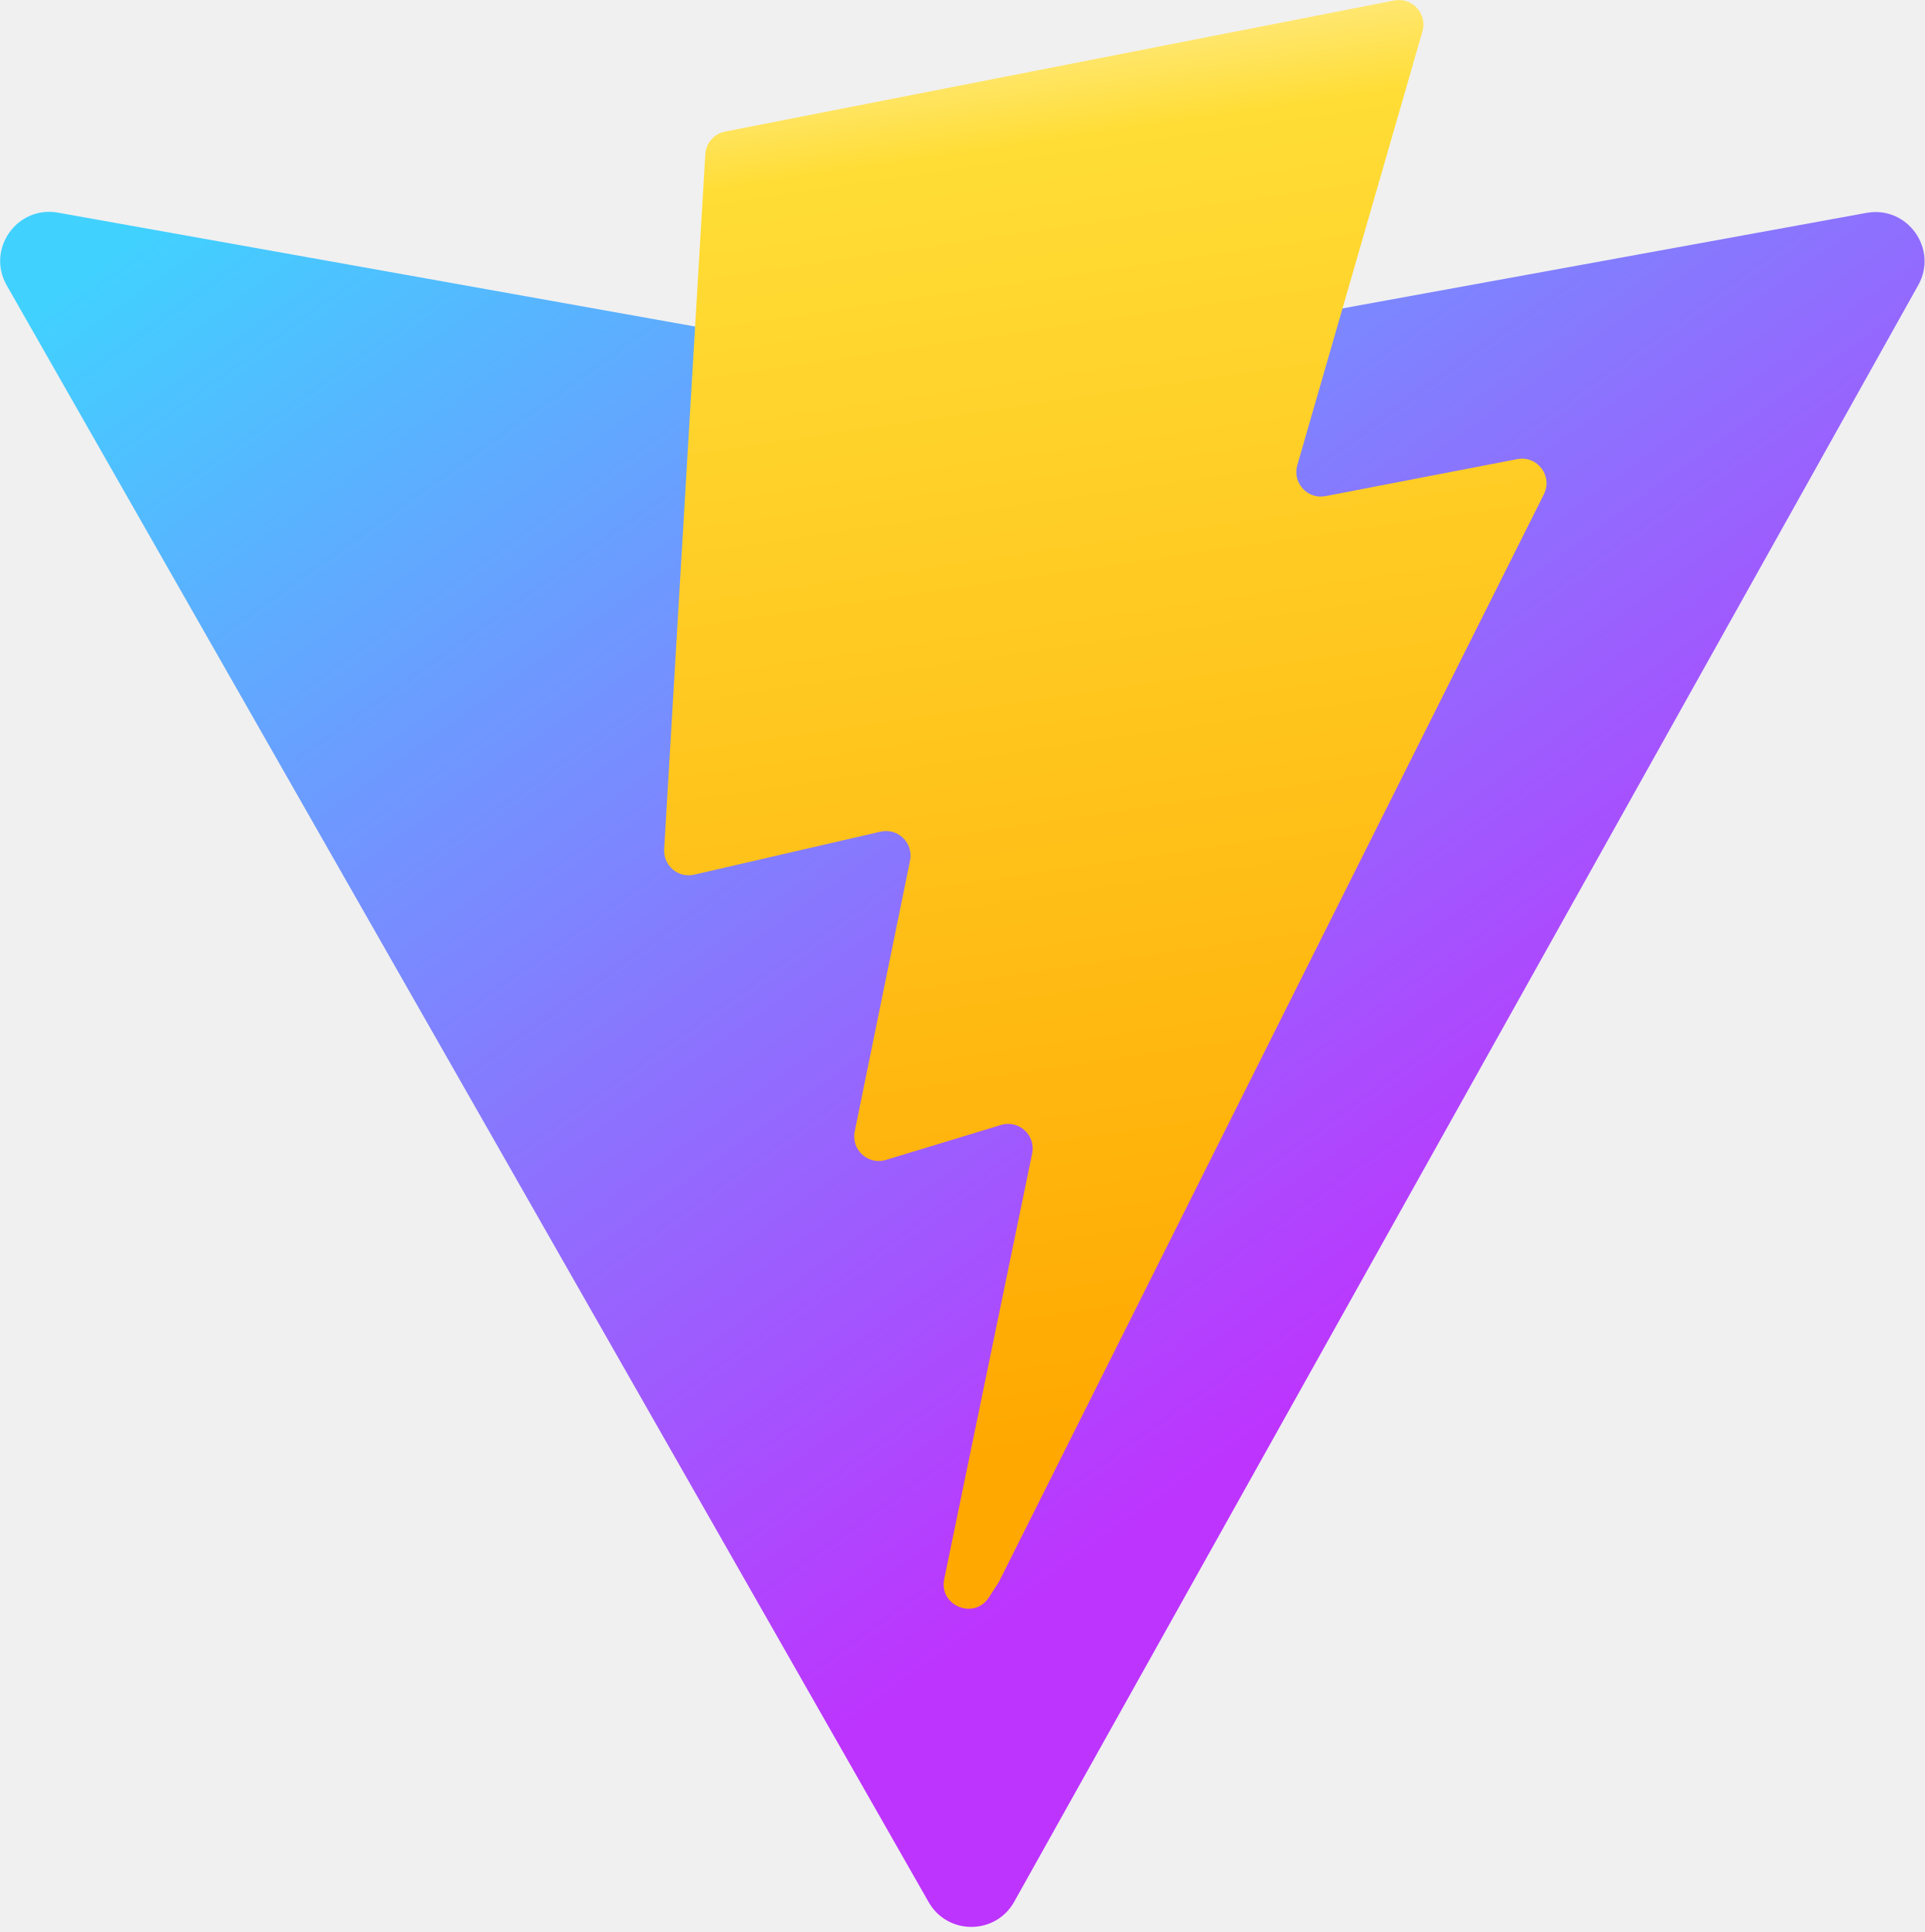
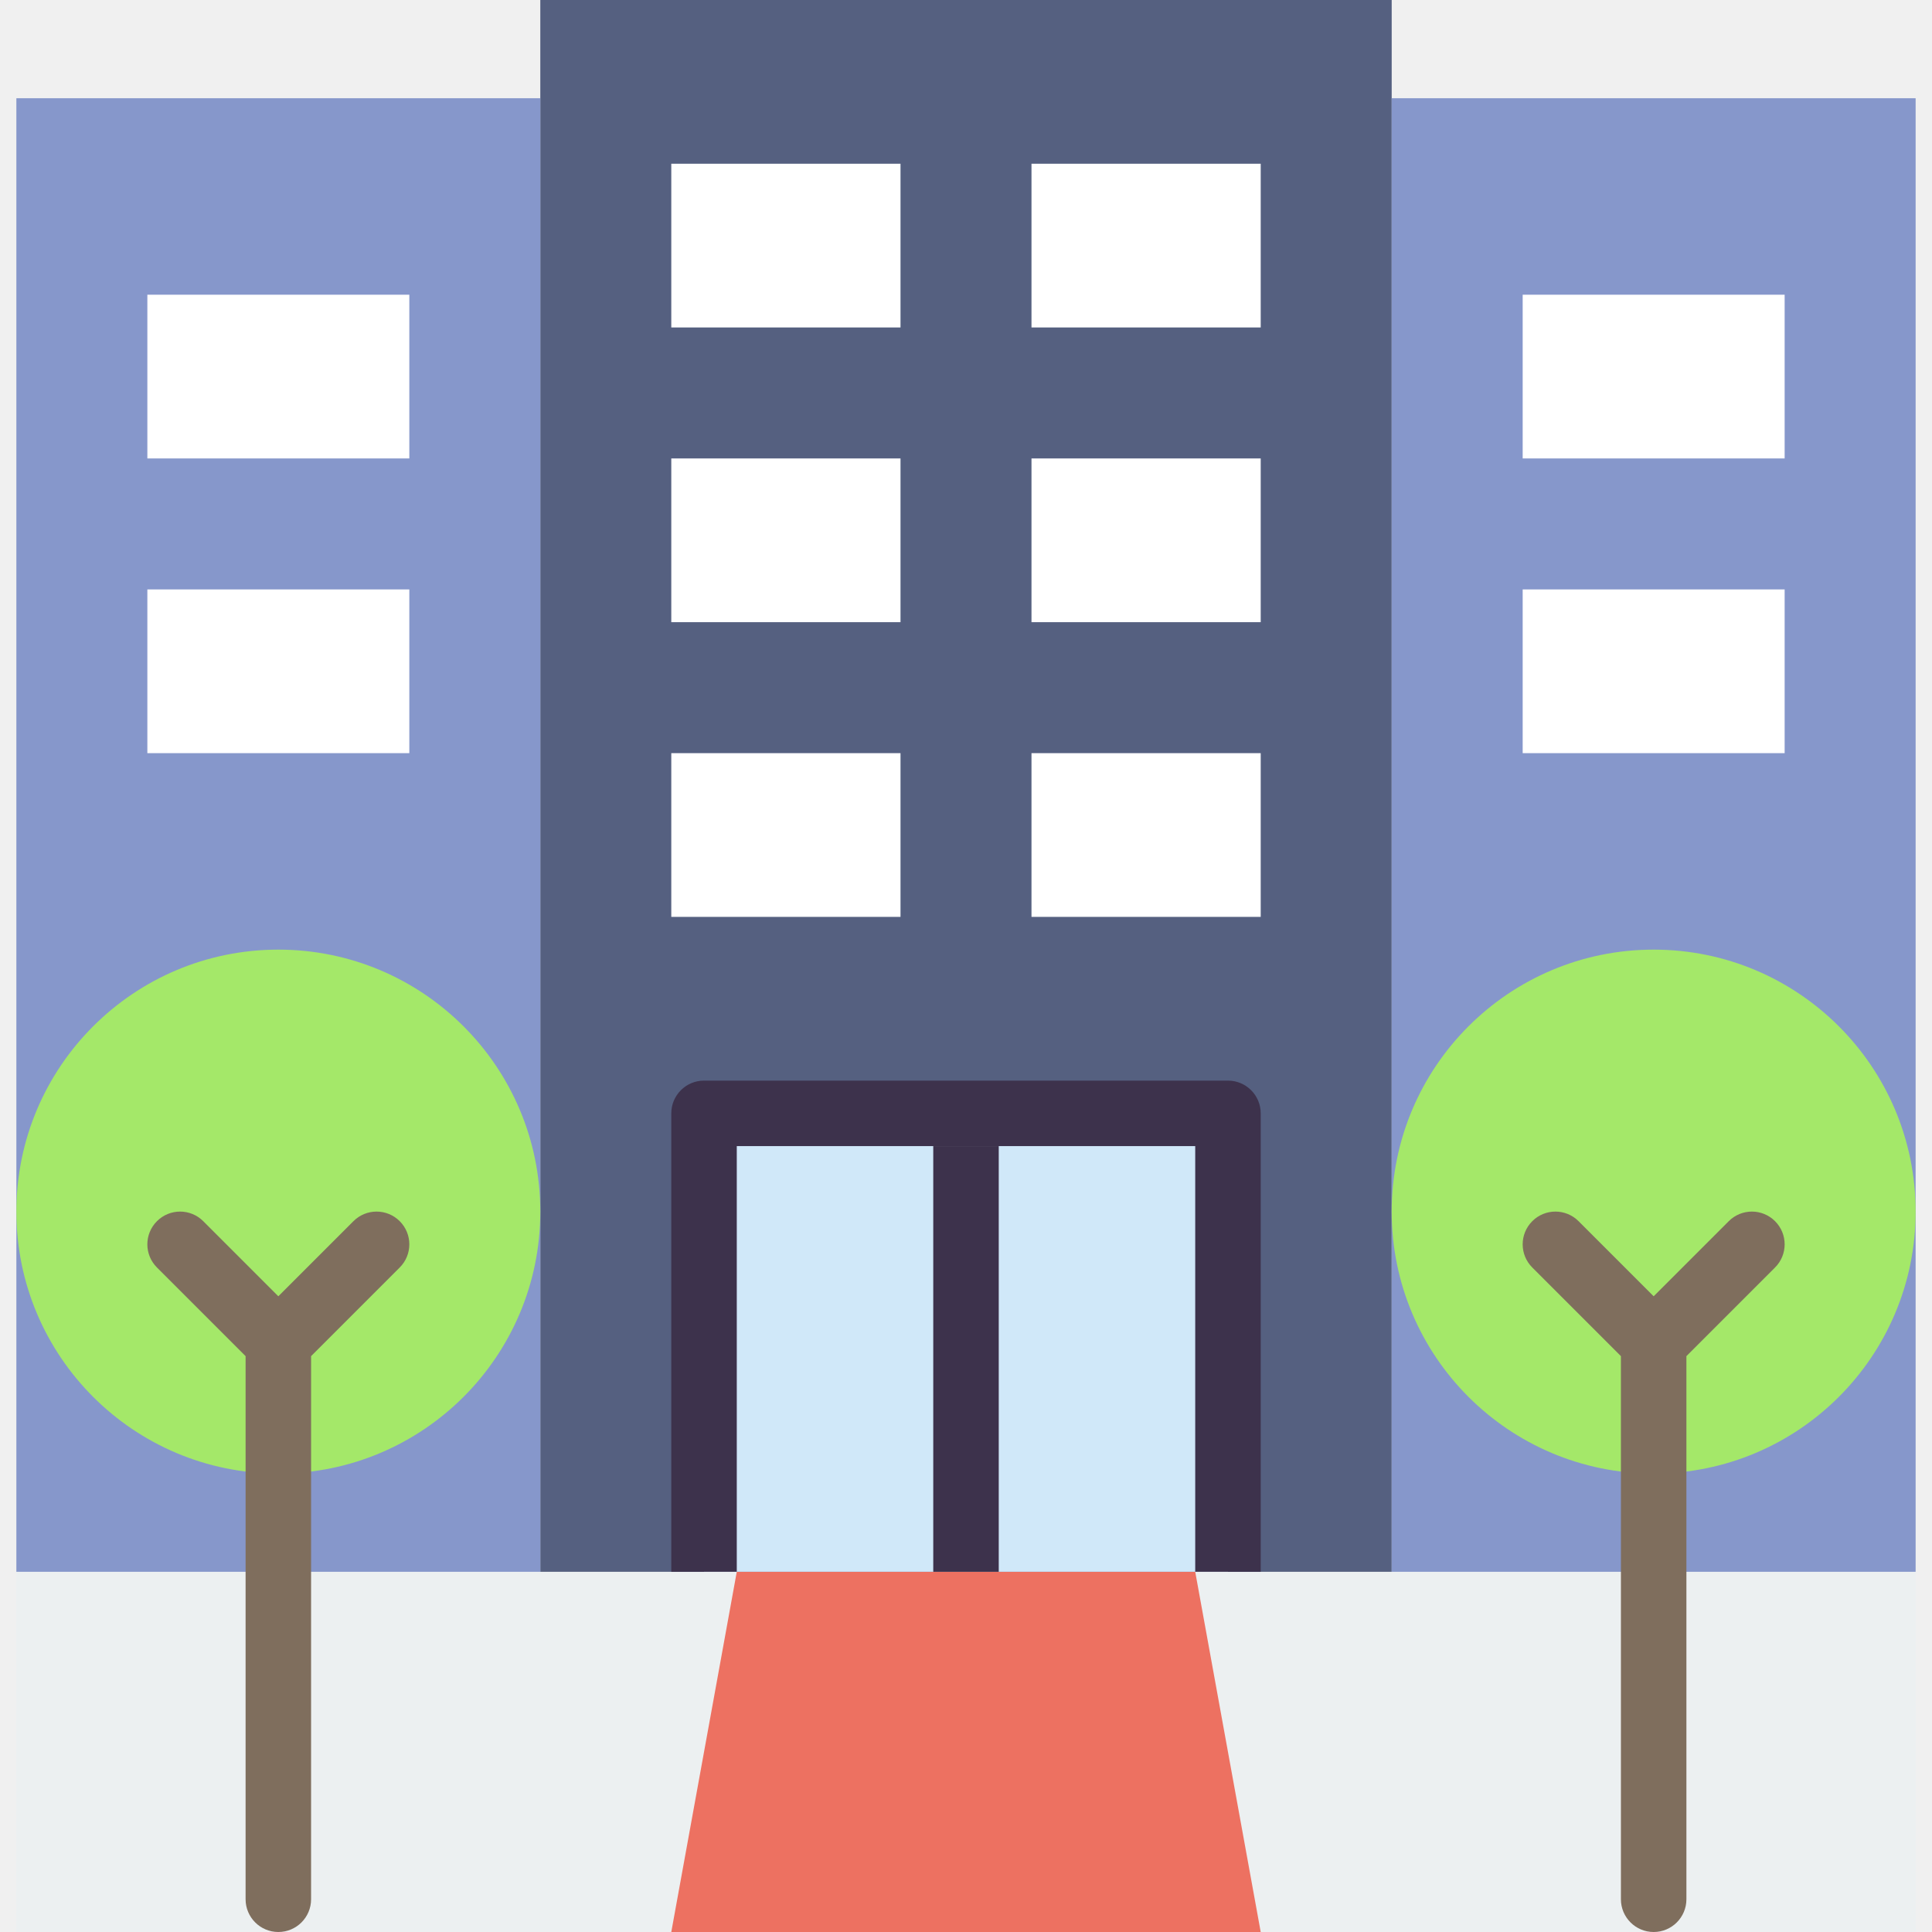
- <svg xmlns="http://www.w3.org/2000/svg" aria-hidden="true" role="img" class="iconify iconify--logos" width="31.88" height="32" preserveAspectRatio="xMidYMid meet" viewBox="0 0 256 257">
-   <defs>
-     <linearGradient id="IconifyId1813088fe1fbc01fb466" x1="-.828%" x2="57.636%" y1="7.652%" y2="78.411%">
-       <stop offset="0%" stop-color="#41D1FF" />
-       <stop offset="100%" stop-color="#BD34FE" />
-     </linearGradient>
-     <linearGradient id="IconifyId1813088fe1fbc01fb467" x1="43.376%" x2="50.316%" y1="2.242%" y2="89.03%">
-       <stop offset="0%" stop-color="#FFEA83" />
-       <stop offset="8.333%" stop-color="#FFDD35" />
-       <stop offset="100%" stop-color="#FFA800" />
-     </linearGradient>
-   </defs>
-   <path fill="url(#IconifyId1813088fe1fbc01fb466)" d="M255.153 37.938L134.897 252.976c-2.483 4.44-8.862 4.466-11.382.048L.875 37.958c-2.746-4.814 1.371-10.646 6.827-9.67l120.385 21.517a6.537 6.537 0 0 0 2.322-.004l117.867-21.483c5.438-.991 9.574 4.796 6.877 9.62Z" />
-   <path fill="url(#IconifyId1813088fe1fbc01fb467)" d="M185.432.063L96.44 17.501a3.268 3.268 0 0 0-2.634 3.014l-5.474 92.456a3.268 3.268 0 0 0 3.997 3.378l24.777-5.718c2.318-.535 4.413 1.507 3.936 3.838l-7.361 36.047c-.495 2.426 1.782 4.5 4.151 3.78l15.304-4.649c2.372-.72 4.652 1.36 4.15 3.788l-11.698 56.621c-.732 3.542 3.979 5.473 5.943 2.437l1.313-2.028l72.516-144.72c1.215-2.423-.88-5.186-3.54-4.672l-25.505 4.922c-2.396.462-4.435-1.77-3.759-4.114l16.646-57.705c.677-2.35-1.37-4.583-3.769-4.113Z" />
+ <svg xmlns="http://www.w3.org/2000/svg" version="1.1" id="Capa_1" viewBox="0 0 59 59" xml:space="preserve">
+   <rect x="0.5" y="48" style="fill:#ECF0F1;" width="58" height="11" />
+   <rect x="16.5" style="fill:#556080;" width="26" height="48" />
+   <polygon style="fill:#8697CB;" points="0.5,3 0.5,19 0.5,37 0.5,48 16.5,48 16.5,37 16.5,19 16.5,3 " />
+   <polygon style="fill:#8697CB;" points="42.5,3 42.5,19 42.5,37 42.5,48 58.5,48 58.5,37 58.5,19 58.5,3 " />
+   <rect x="20.5" y="5" style="fill:#FFFFFF;" width="7" height="5" />
+   <rect x="31.5" y="5" style="fill:#FFFFFF;" width="7" height="5" />
+   <rect x="46.5" y="9" style="fill:#FFFFFF;" width="8" height="5" />
+   <rect x="46.5" y="18" style="fill:#FFFFFF;" width="8" height="5" />
+   <rect x="4.5" y="9" style="fill:#FFFFFF;" width="8" height="5" />
+   <rect x="4.5" y="18" style="fill:#FFFFFF;" width="8" height="5" />
+   <rect x="20.5" y="14" style="fill:#FFFFFF;" width="7" height="5" />
+   <rect x="31.5" y="14" style="fill:#FFFFFF;" width="7" height="5" />
+   <rect x="20.5" y="23" style="fill:#FFFFFF;" width="7" height="5" />
+   <rect x="31.5" y="23" style="fill:#FFFFFF;" width="7" height="5" />
+   <polygon style="fill:#ED7161;" points="38.5,59 20.5,59 22.5,48 36.5,48 " />
+   <rect x="21.5" y="34" style="fill:#D0E8F9;" width="16" height="14" />
+   <path style="fill:#3D324C;" d="M37.5,33h-16c-0.552,0-1,0.448-1,1v14h18V34C38.5,33.448,38.052,33,37.5,33z" />
+   <rect x="22.5" y="35" style="fill:#D0E8F9;" width="14" height="13" />
+   <rect x="28.5" y="35" style="fill:#3D324C;" width="2" height="13" />
+   <circle style="fill:#A4E869;" cx="8.5" cy="37" r="8" />
+   <circle style="fill:#A4E869;" cx="50.5" cy="37" r="8" />
+   <g>
+     <path style="fill:#7F6E5D;" d="M10.793,37.293L8.5,39.586l-2.293-2.293c-0.391-0.391-1.023-0.391-1.414,0s-0.391,1.023,0,1.414   L7.5,41.414V58c0,0.552,0.448,1,1,1s1-0.448,1-1V41.414l2.707-2.707c0.391-0.391,0.391-1.023,0-1.414S11.184,36.902,10.793,37.293z   " />
+     <path style="fill:#7F6E5D;" d="M54.207,37.293c-0.391-0.391-1.023-0.391-1.414,0L50.5,39.586l-2.293-2.293   c-0.391-0.391-1.023-0.391-1.414,0s-0.391,1.023,0,1.414l2.707,2.707V58c0,0.552,0.448,1,1,1s1-0.448,1-1V41.414l2.707-2.707   C54.598,38.316,54.598,37.684,54.207,37.293z" />
+   </g>
</svg>
